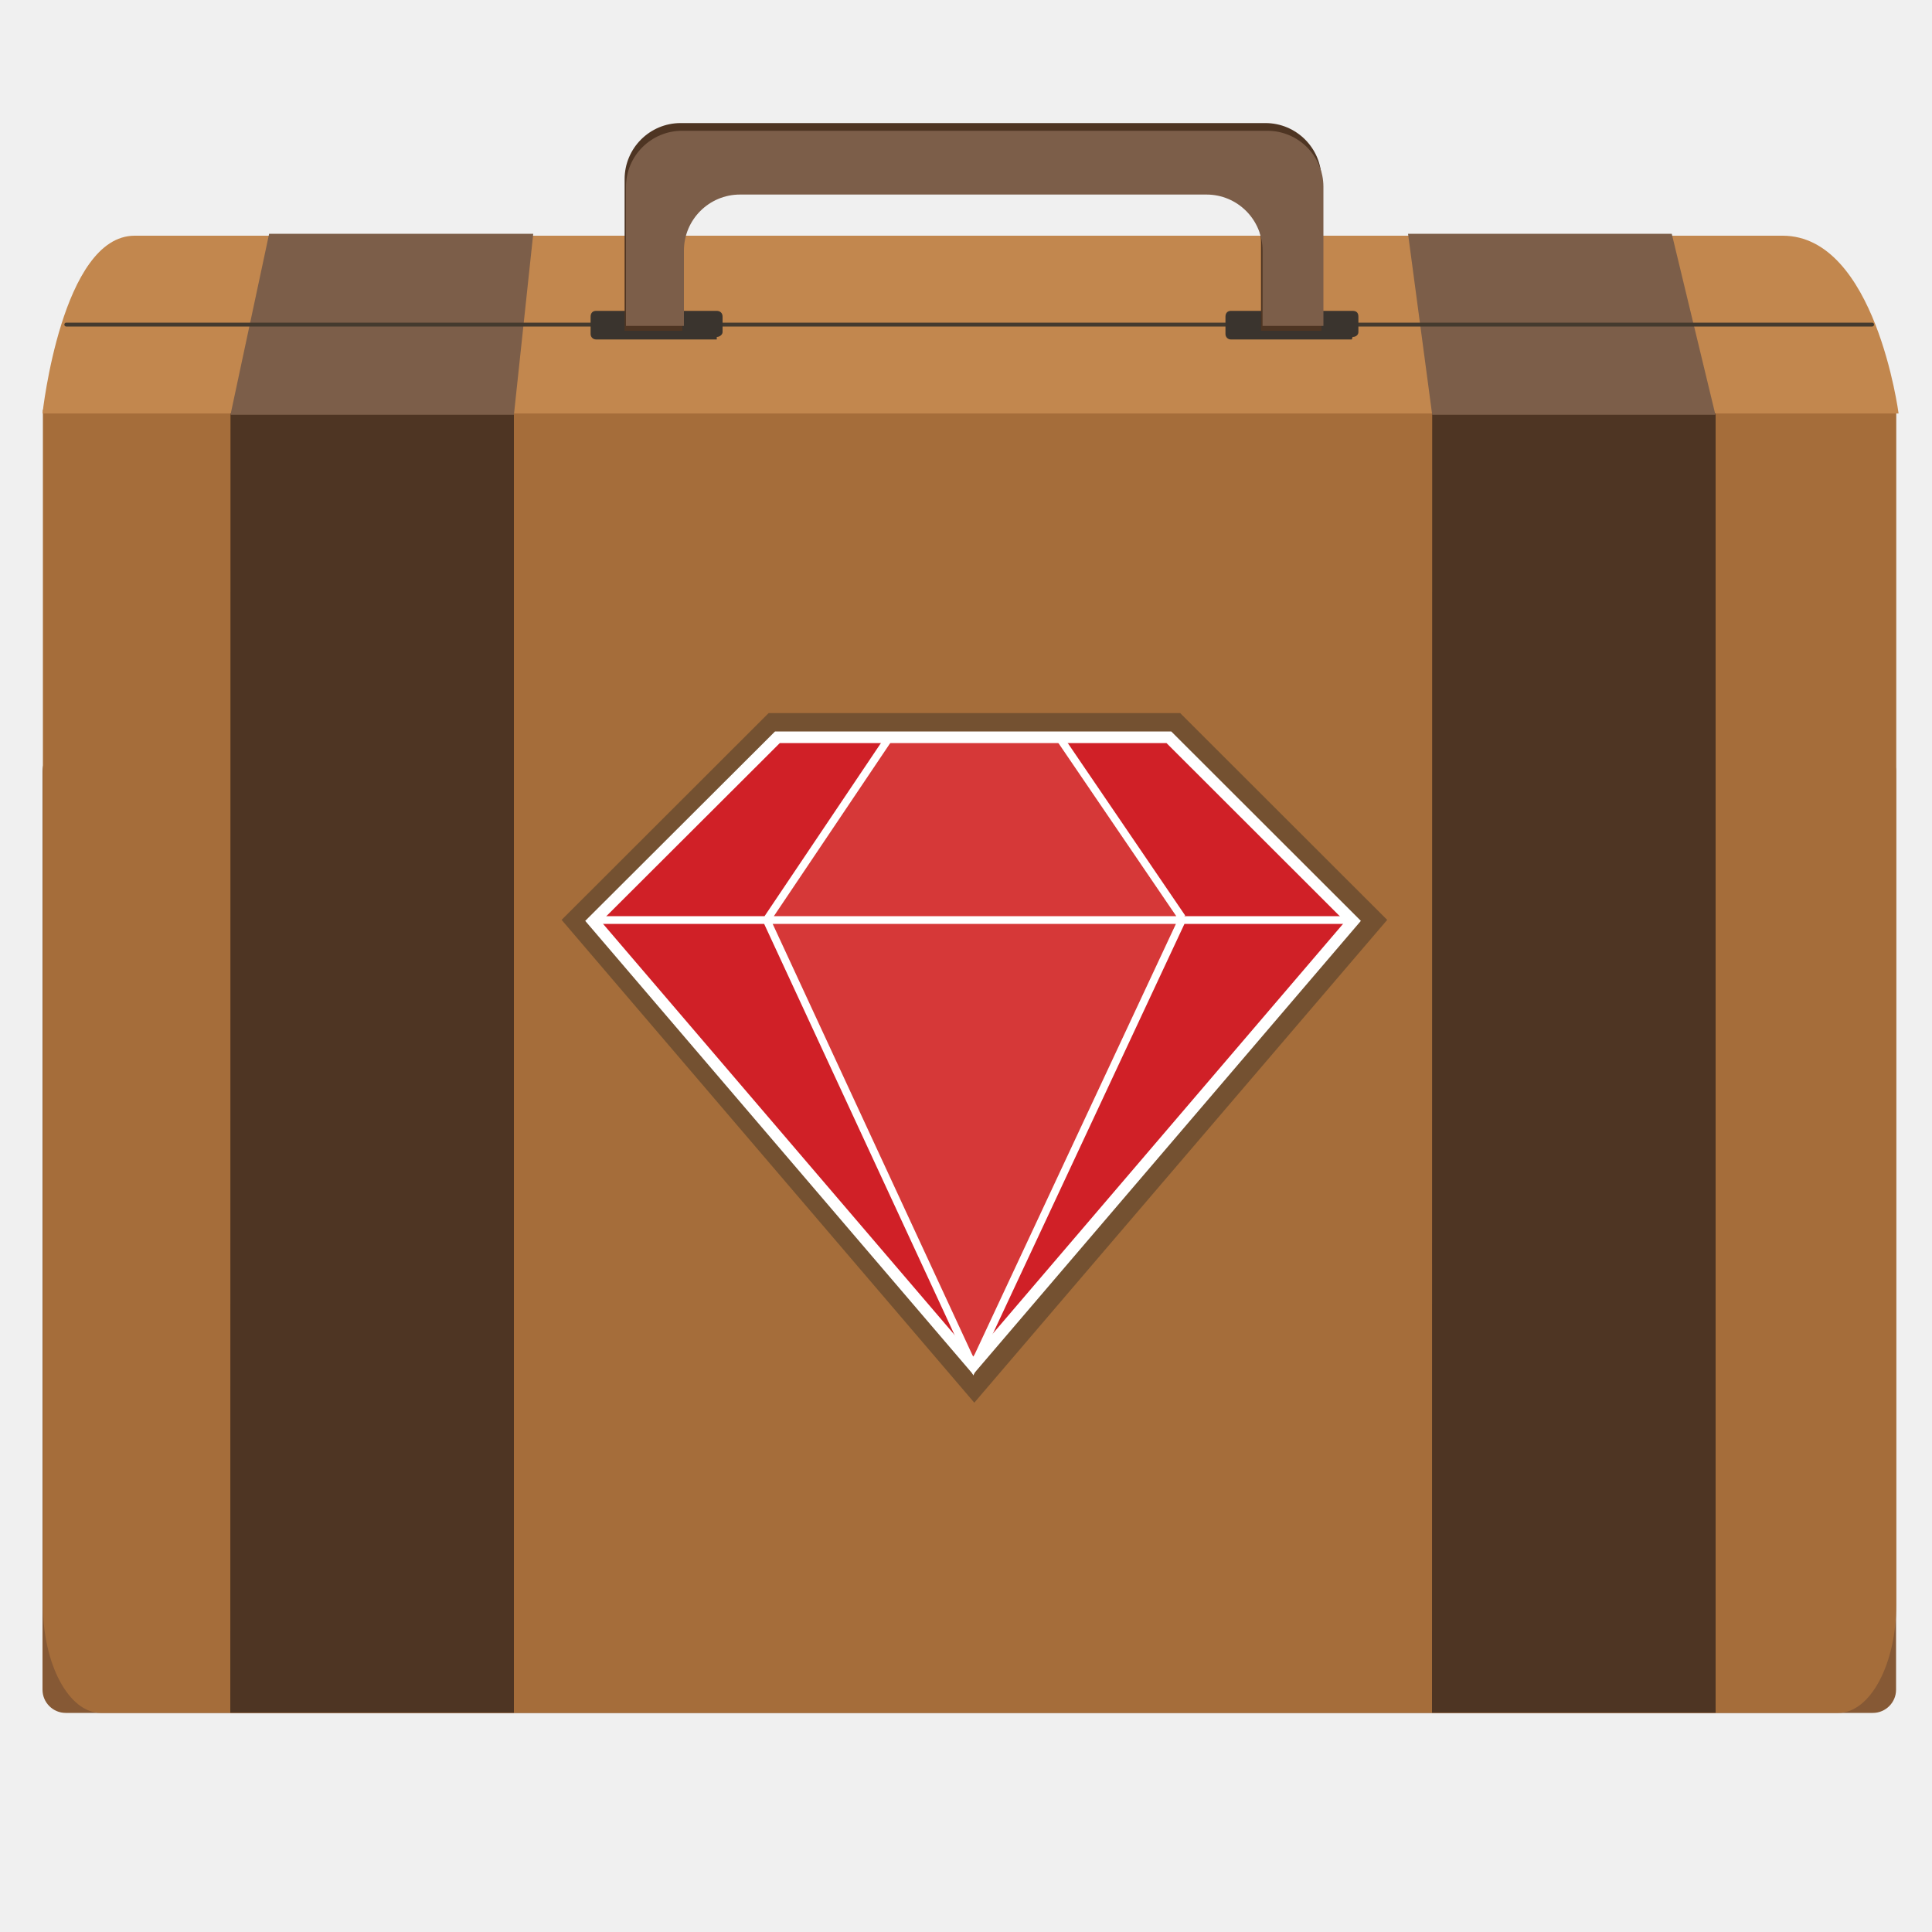
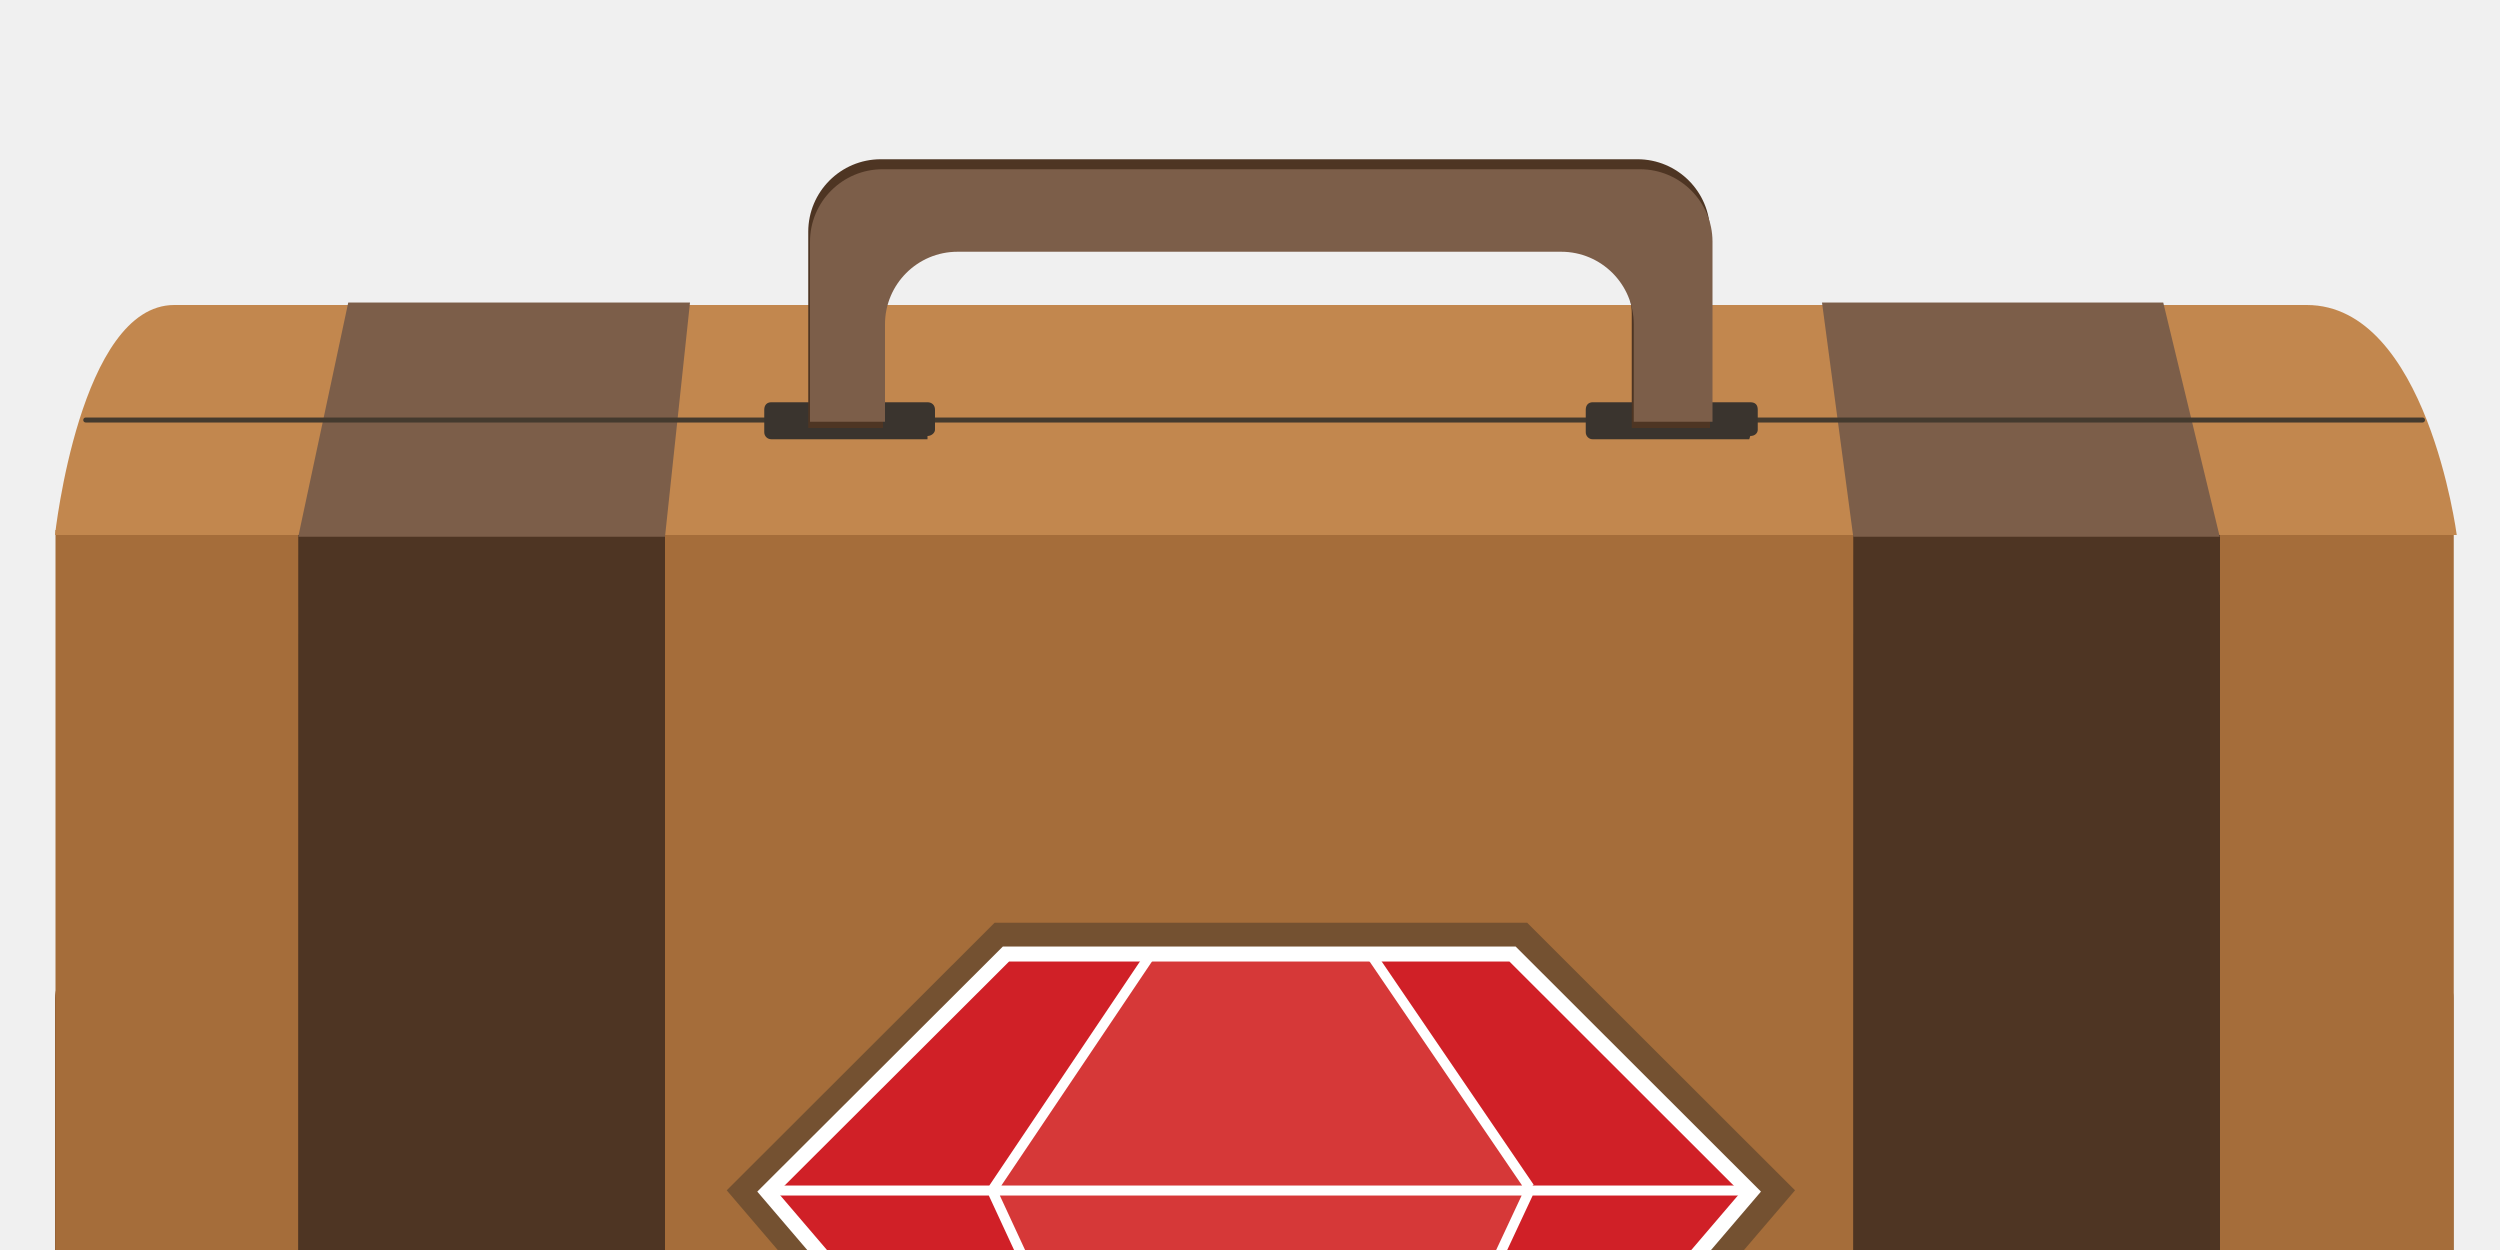
- <svg xmlns="http://www.w3.org/2000/svg" viewBox="0 0 1000 1000">
+ <svg xmlns="http://www.w3.org/2000/svg" viewBox="0 0 1000 500">
  <path fill="#865935" d="M969.4 886.6H34c-6.6 0-12-5.4-12-12V399.2c0-6.6 5.4-12 12-12h935.4c6.6 0 12 5.4 12 12v475.4c0 6.6-5.4 12-12 12z" />
  <path fill="#A56D3A" d="M951.4 886.6H52.2c-16.6 0-30-25.2-30-56V212h959.3v618.6c0 30.8-13.5 56-30 56z" />
  <path fill="#4E3523" d="M741.3 211.5H888v675H741.2zm-622 0H266v675H119.2z" />
  <path fill="#C2874E" d="M982.7 214H22s10-92 47.7-92h853c48 0 60 92 60 92z" />
  <path fill="#7C5E49" d="M741.3 214.7L728.8 121h136.5l22.6 93.7zm-622 0l20-93.7H276l-10 93.7z" />
  <path fill="#443A2E" stroke="#443A2E" stroke-width="2" stroke-miterlimit="10" d="M34.3 168H969" stroke-linecap="round" />
  <path fill="#3A342E" d="M371 175.7h-62.5c-1.5 0-2.8-1.2-2.8-2.8v-9c0-2 1.2-3 2.8-3H371c1.6 0 3 1 3 3v8c0 1.2-1.4 2.5-3 2.5zm328.7 0H637c-1.4 0-2.7-1.2-2.7-2.8v-9c0-2 1.2-3 2.8-3h63c2 0 3 1 3 3v8c0 1.2-1 2.5-3 2.5z" />
  <path fill="#4E3523" d="M353.2 171.2v-45.4c0-16 13-29 29-29h241.5c16 0 29 13 29 29v45.4H684V92.7c0-16-13-29-29-29H352.3c-16 0-29 13-29 29v78.5h30z" />
  <path fill="#7C5E49" d="M354 168.7v-39c0-16 13-29 29-29h241.5c16 0 29 13 29 29v39H685v-72c0-16-13-29-29-29H353c-16 0-29 13-29 29v72h30z" />
  <path fill="none" stroke="#443627" stroke-width="25" stroke-miterlimit="10" d="M605.7 381.6H403l-95.3 95.2 196.6 230 196.7-230z" opacity=".5" />
  <path fill="#D63838" d="M605 381.6H402.4L307 476.8l196.7 230 196.6-230z" />
  <path fill="#D02027" d="M503.7 707.3l-107-231 64-95.3-58.4.6-95.3 94.6zm0 0l107-231-64-95.3 58.4.6 96 94.6z" />
  <path fill="none" stroke="#fff" stroke-width="4" stroke-miterlimit="10" d="M307 476.2h393.3m-303.5 0l64-95.2m151 94l-64-94m64 95.2l-108 231-107-231 107 231" />
  <path fill="none" stroke="#fff" stroke-width="6" stroke-miterlimit="10" d="M605 381.6H402.4L307 476.8l196.7 230 196.6-230z" />
</svg>
